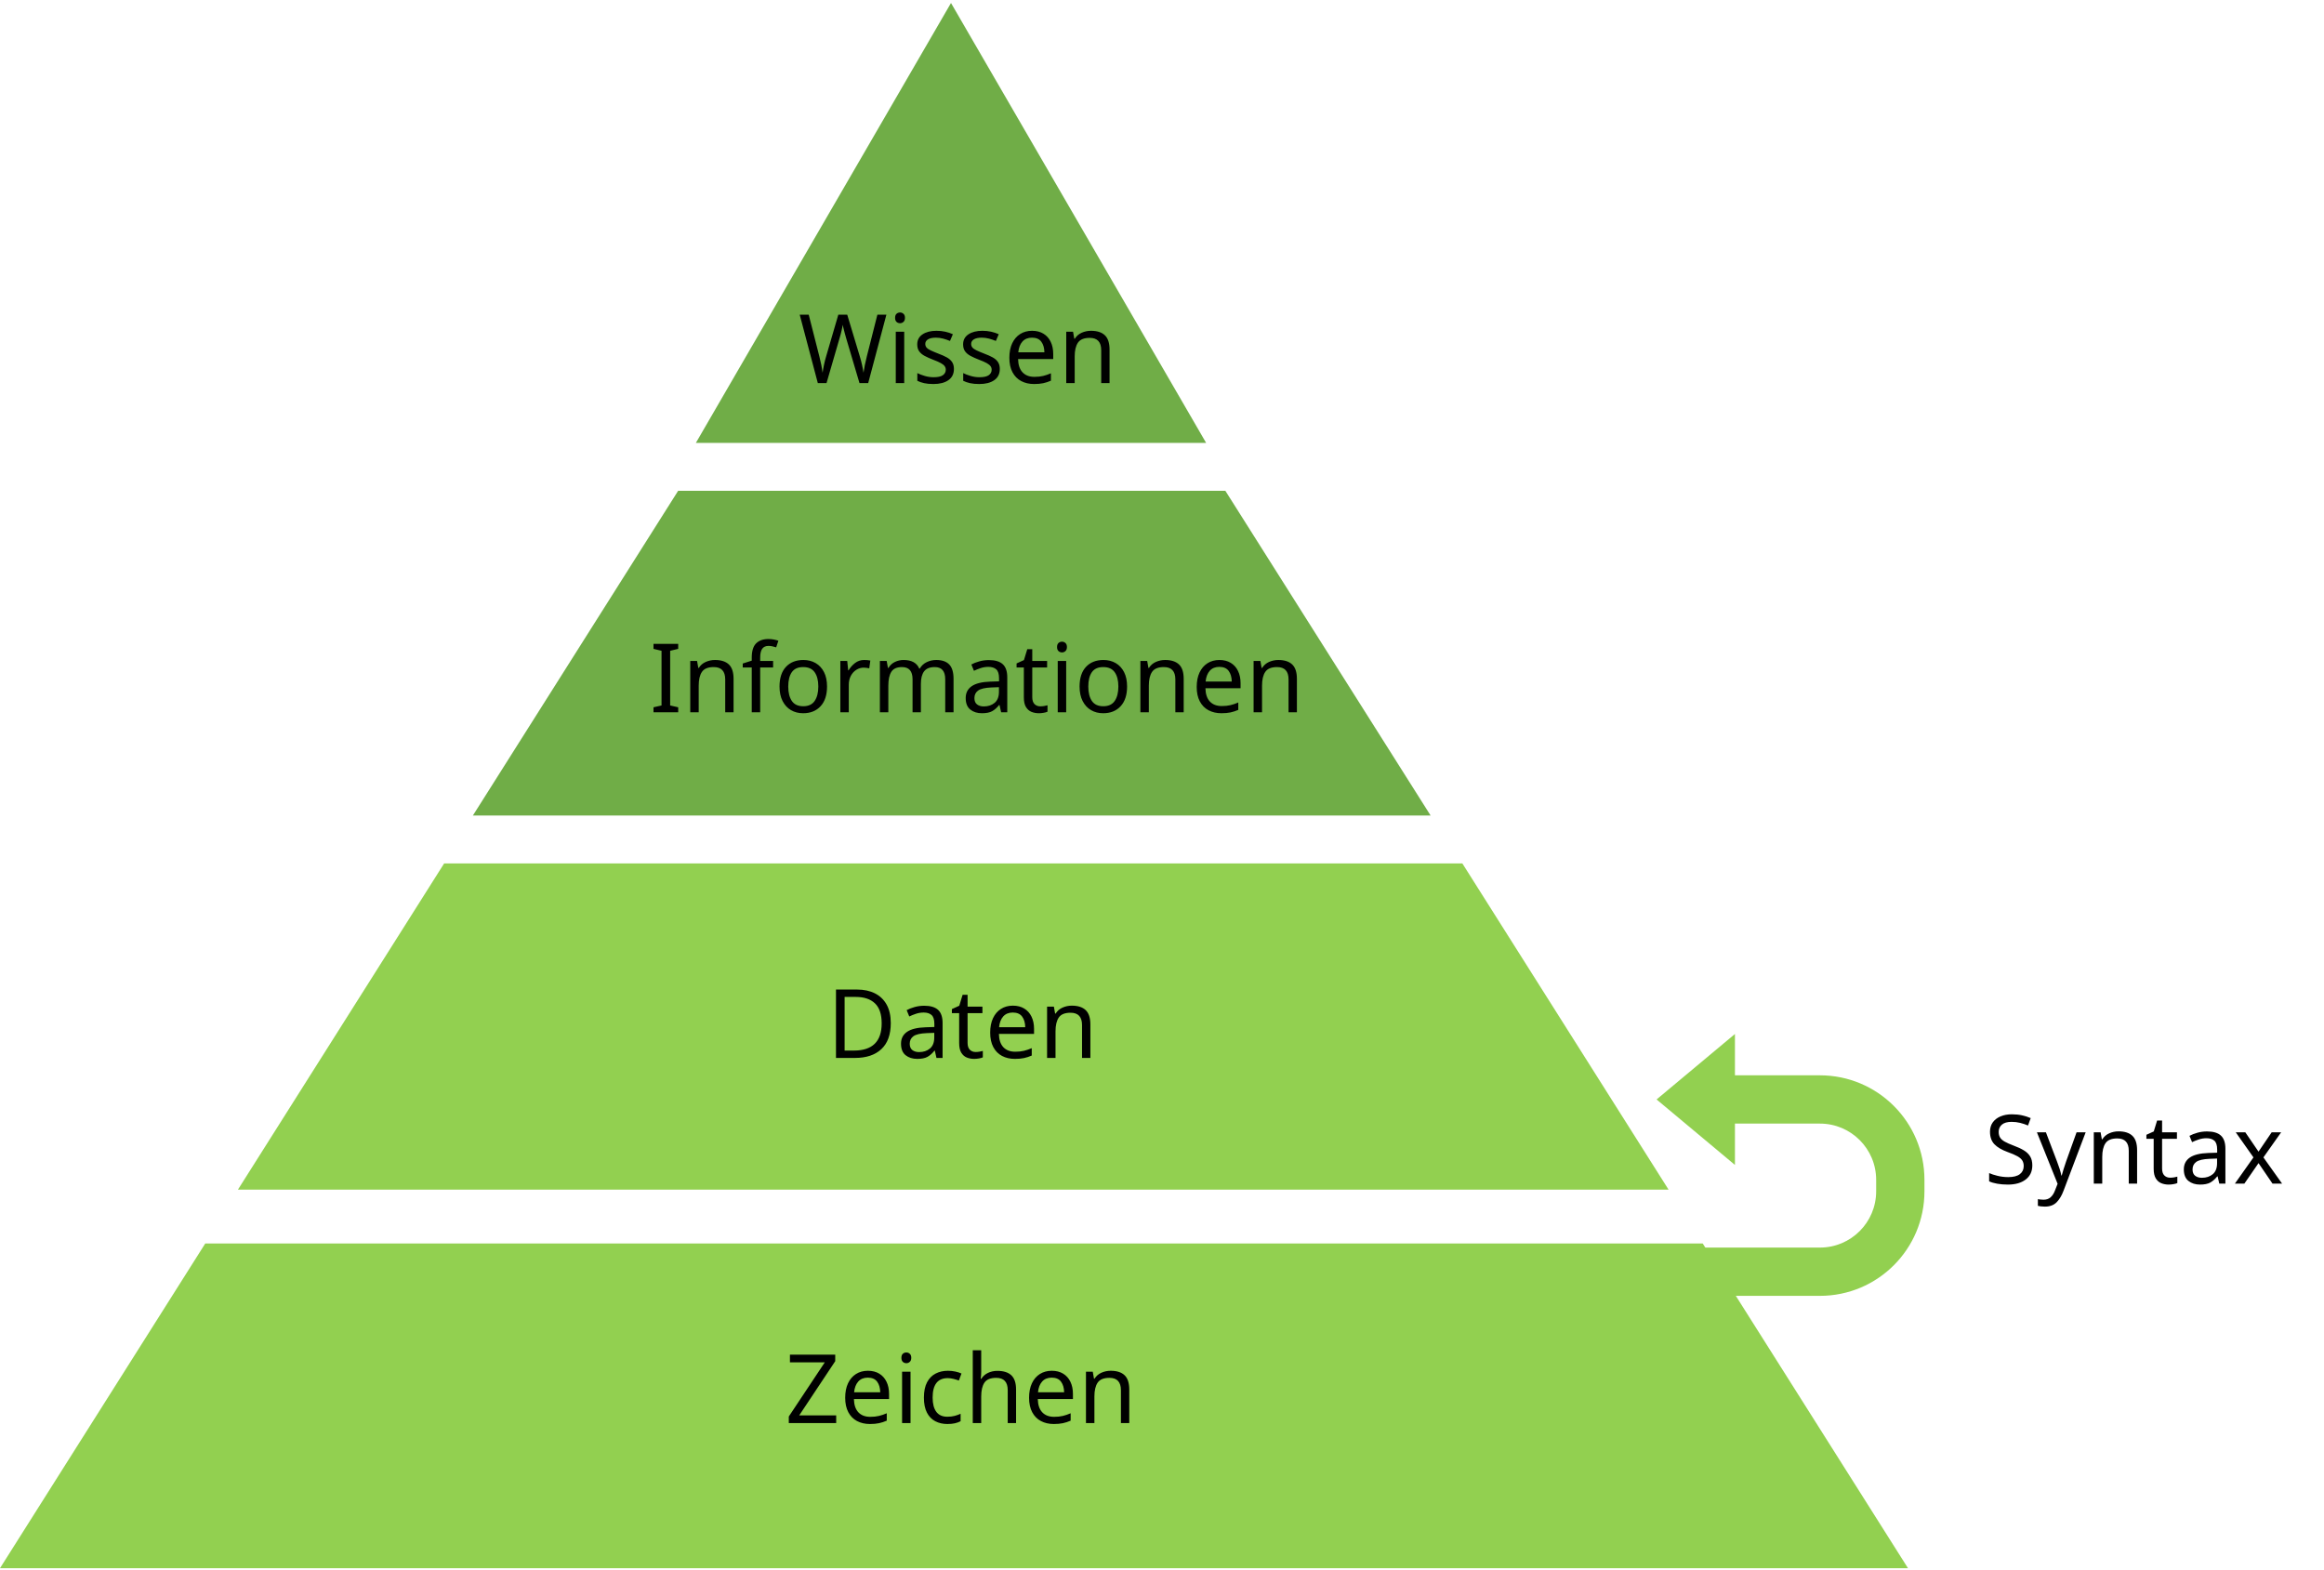
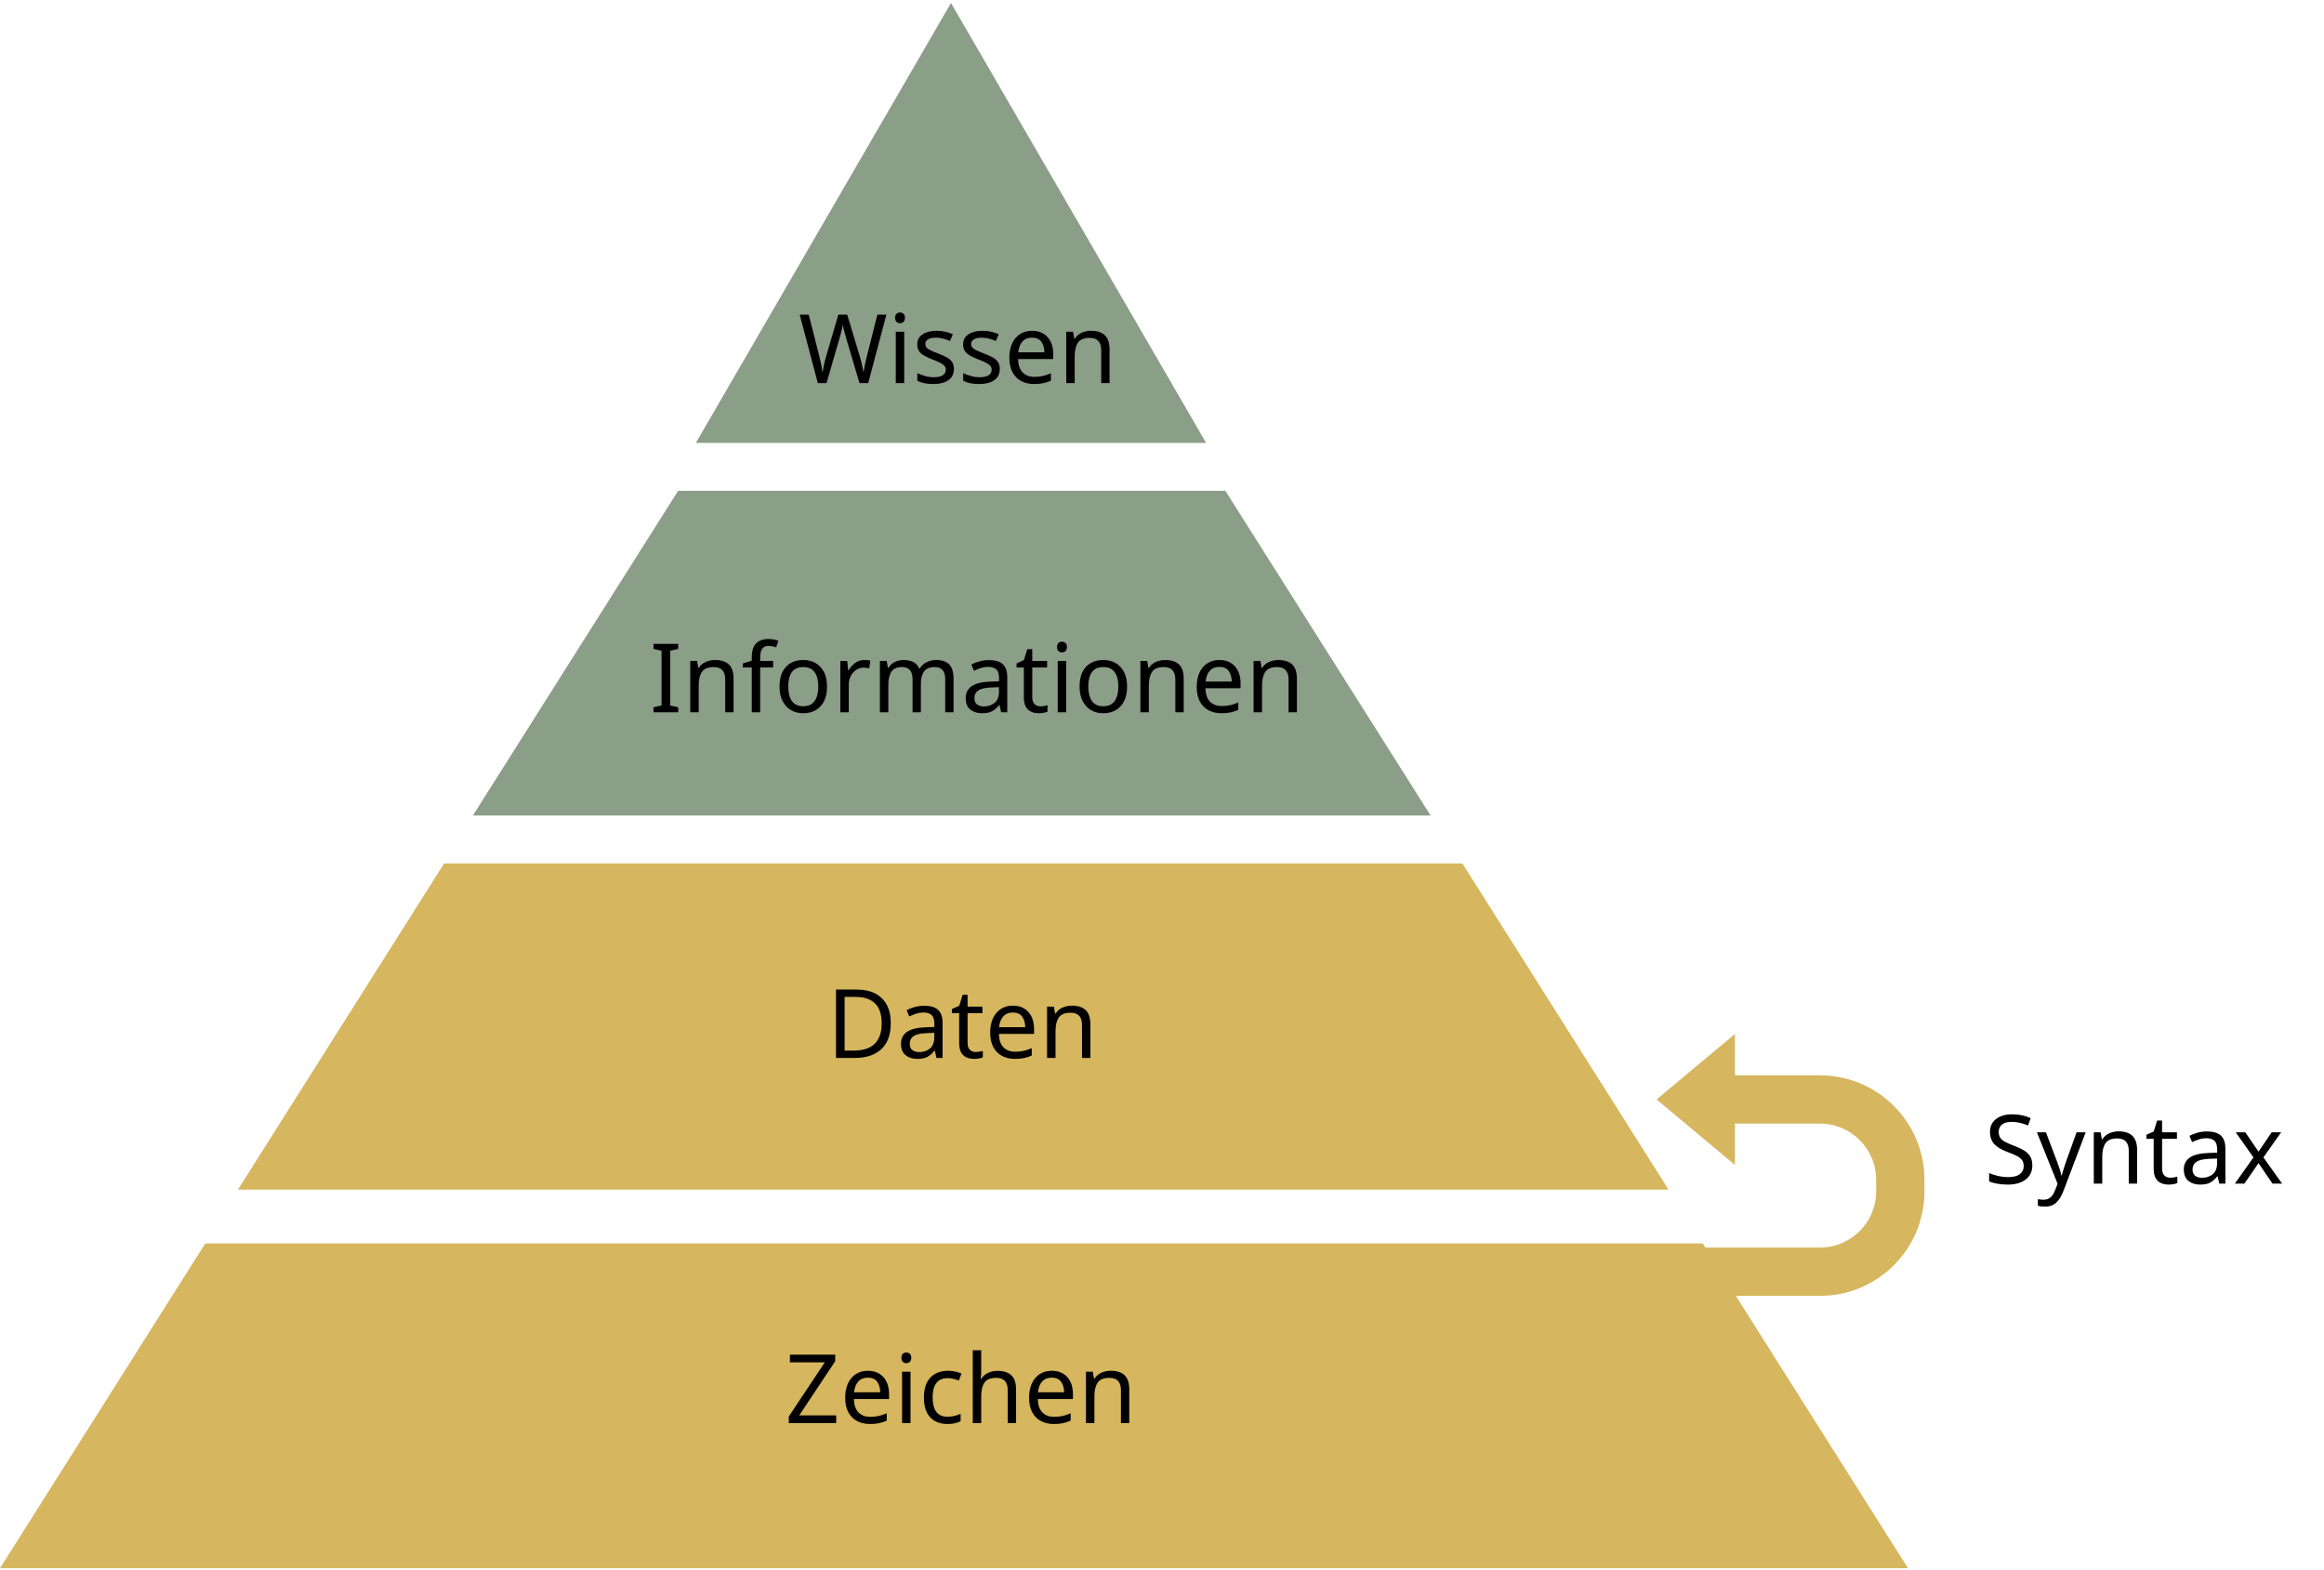
<svg xmlns="http://www.w3.org/2000/svg" width="1553" height="1049" xml:space="preserve" overflow="hidden">
  <g transform="translate(-1650 -458)">
    <g>
-       <path d="M2115 754 2285.5 460 2456 754Z" fill="#70AD47" fill-rule="evenodd" fill-opacity="1" />
-       <path d="M1966 1003 2103.16 786 2468.84 786 2606 1003Z" fill="#70AD47" fill-rule="evenodd" fill-opacity="1" />
-       <path d="M1809 1253 1946.8 1035 2627.2 1035 2765 1253Z" fill="#92D050" fill-rule="evenodd" fill-opacity="1" />
-       <path d="M1650 1506 1787.16 1289 2787.84 1289 2925 1506Z" fill="#92D050" fill-rule="evenodd" fill-opacity="1" />
+       <path d="M2115 754 2285.5 460 2456 754Z" fill="#8B9E87" fill-rule="evenodd" />
+       <path d="M1966 1003 2103.16 786 2468.84 786 2606 1003Z" fill="#8B9E87" fill-rule="evenodd" />
+       <path d="M1809 1253 1946.8 1035 2627.2 1035 2765 1253Z" fill="#D6B65E" fill-rule="evenodd" />
+       <path d="M1650 1506 1787.16 1289 2787.84 1289 2925 1506Z" fill="#D6B65E" fill-rule="evenodd" />
      <text fill="#000000" fill-opacity="1" font-family="DIN Pro Regular,DIN Pro Regular_MSFontService,sans-serif" font-style="normal" font-variant="normal" font-weight="400" font-stretch="normal" font-size="64" text-anchor="start" direction="ltr" writing-mode="lr-tb" unicode-bidi="normal" text-decoration="none" transform="matrix(1 0 0 1 2183.64 714)">Wissen</text>
      <text fill="#000000" fill-opacity="1" font-family="DIN Pro Regular,DIN Pro Regular_MSFontService,sans-serif" font-style="normal" font-variant="normal" font-weight="400" font-stretch="normal" font-size="64" text-anchor="start" direction="ltr" writing-mode="lr-tb" unicode-bidi="normal" text-decoration="none" transform="matrix(1 0 0 1 2084.13 934)">Informationen</text>
      <text fill="#000000" fill-opacity="1" font-family="DIN Pro Regular,DIN Pro Regular_MSFontService,sans-serif" font-style="normal" font-variant="normal" font-weight="400" font-stretch="normal" font-size="64" text-anchor="start" direction="ltr" writing-mode="lr-tb" unicode-bidi="normal" text-decoration="none" transform="matrix(1 0 0 1 2202.44 1165)">Daten</text>
      <text fill="#000000" fill-opacity="1" font-family="DIN Pro Regular,DIN Pro Regular_MSFontService,sans-serif" font-style="normal" font-variant="normal" font-weight="400" font-stretch="normal" font-size="64" text-anchor="start" direction="ltr" writing-mode="lr-tb" unicode-bidi="normal" text-decoration="none" transform="matrix(1 0 0 1 2174.67 1409)">Zeichen</text>
-       <path d="M0 179 0 69.848C0 31.272 31.272-1.13946e-14 69.848-1.13946e-14L77.535 0C116.11-1.13946e-14 147.382 31.272 147.382 69.848L147.382 126.637 175 126.637 131.25 179 87.5 126.637 115.118 126.637 115.118 69.848C115.118 49.091 98.291 32.265 77.535 32.265L69.848 32.265C49.091 32.265 32.265 49.091 32.265 69.848L32.265 179Z" fill="#92D050" fill-rule="evenodd" fill-opacity="1" transform="matrix(-6.12323e-17 -1 -1 6.12323e-17 2936 1324)" />
+       <path d="M0 179 0 69.848C0 31.272 31.272-1.13946e-14 69.848-1.13946e-14L77.535 0C116.11-1.13946e-14 147.382 31.272 147.382 69.848L147.382 126.637 175 126.637 131.25 179 87.5 126.637 115.118 126.637 115.118 69.848C115.118 49.091 98.291 32.265 77.535 32.265L69.848 32.265C49.091 32.265 32.265 49.091 32.265 69.848L32.265 179Z" fill="#D6B65E" fill-rule="evenodd" transform="matrix(-6.12323e-17 -1 -1 6.12323e-17 2936 1324)" />
      <text fill="#000000" fill-opacity="1" font-family="DIN Pro Regular,DIN Pro Regular_MSFontService,sans-serif" font-style="normal" font-variant="normal" font-weight="400" font-stretch="normal" font-size="64" text-anchor="start" direction="ltr" writing-mode="lr-tb" unicode-bidi="normal" text-decoration="none" transform="matrix(1 0 0 1 2975.96 1249)">Syntax</text>
    </g>
  </g>
</svg>
